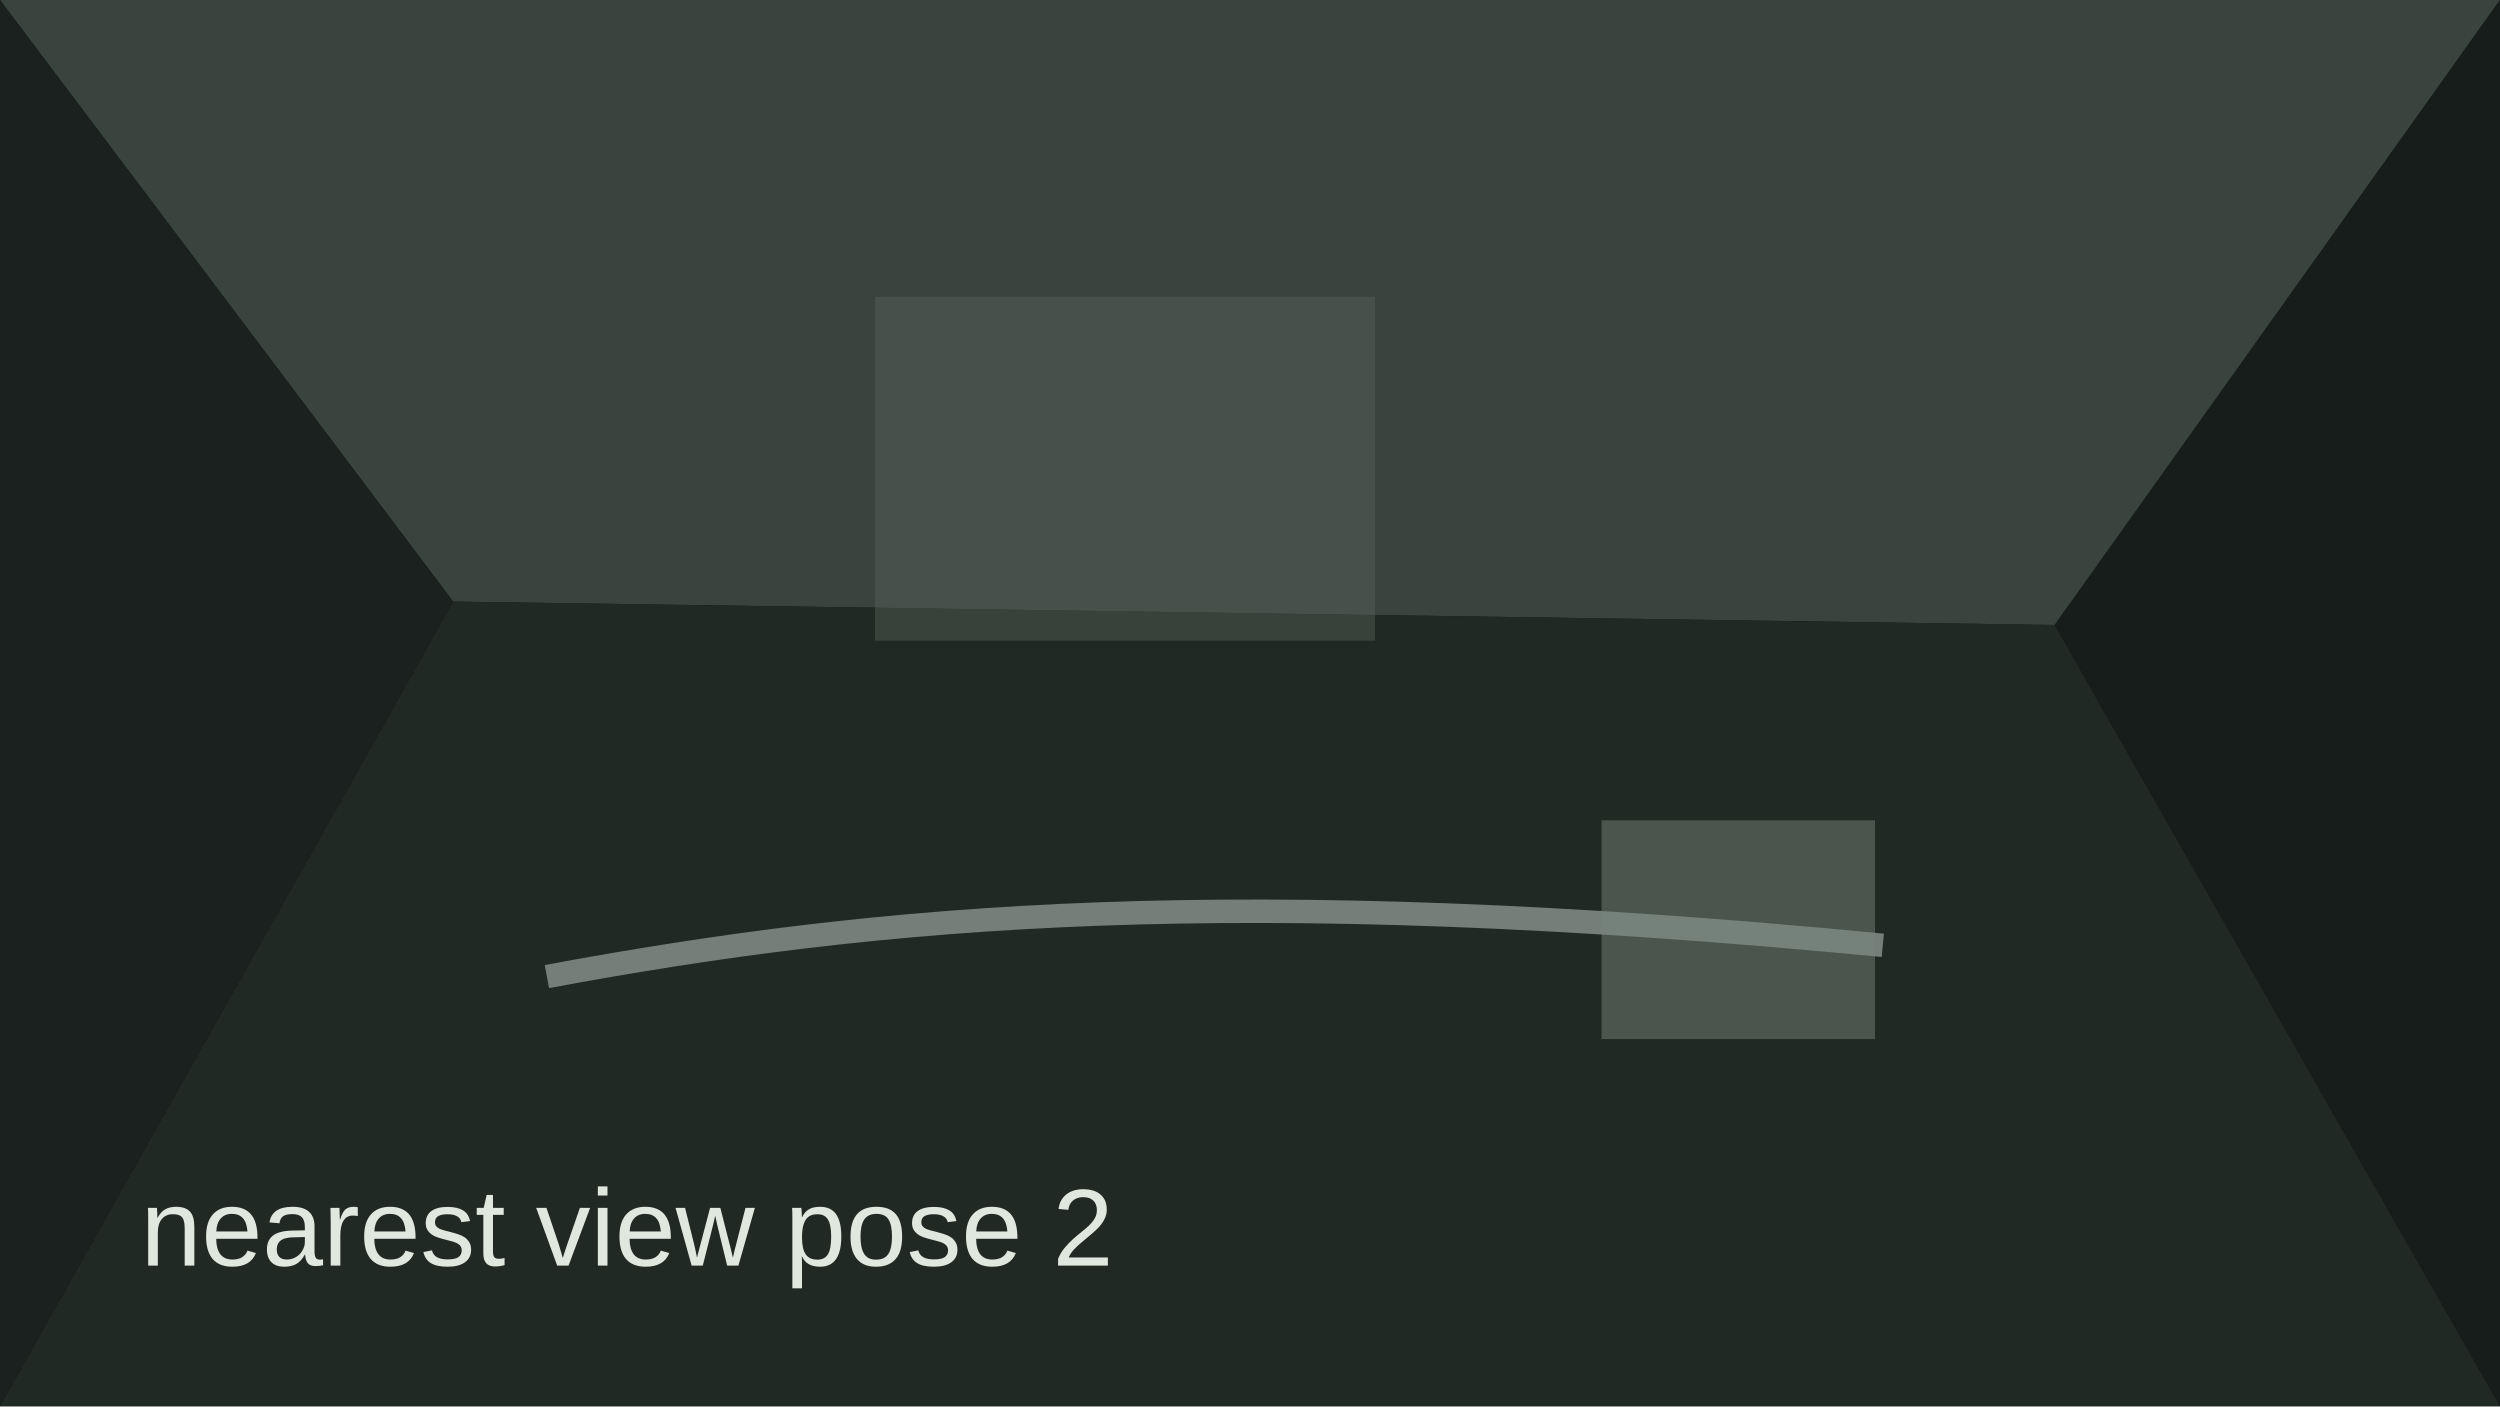
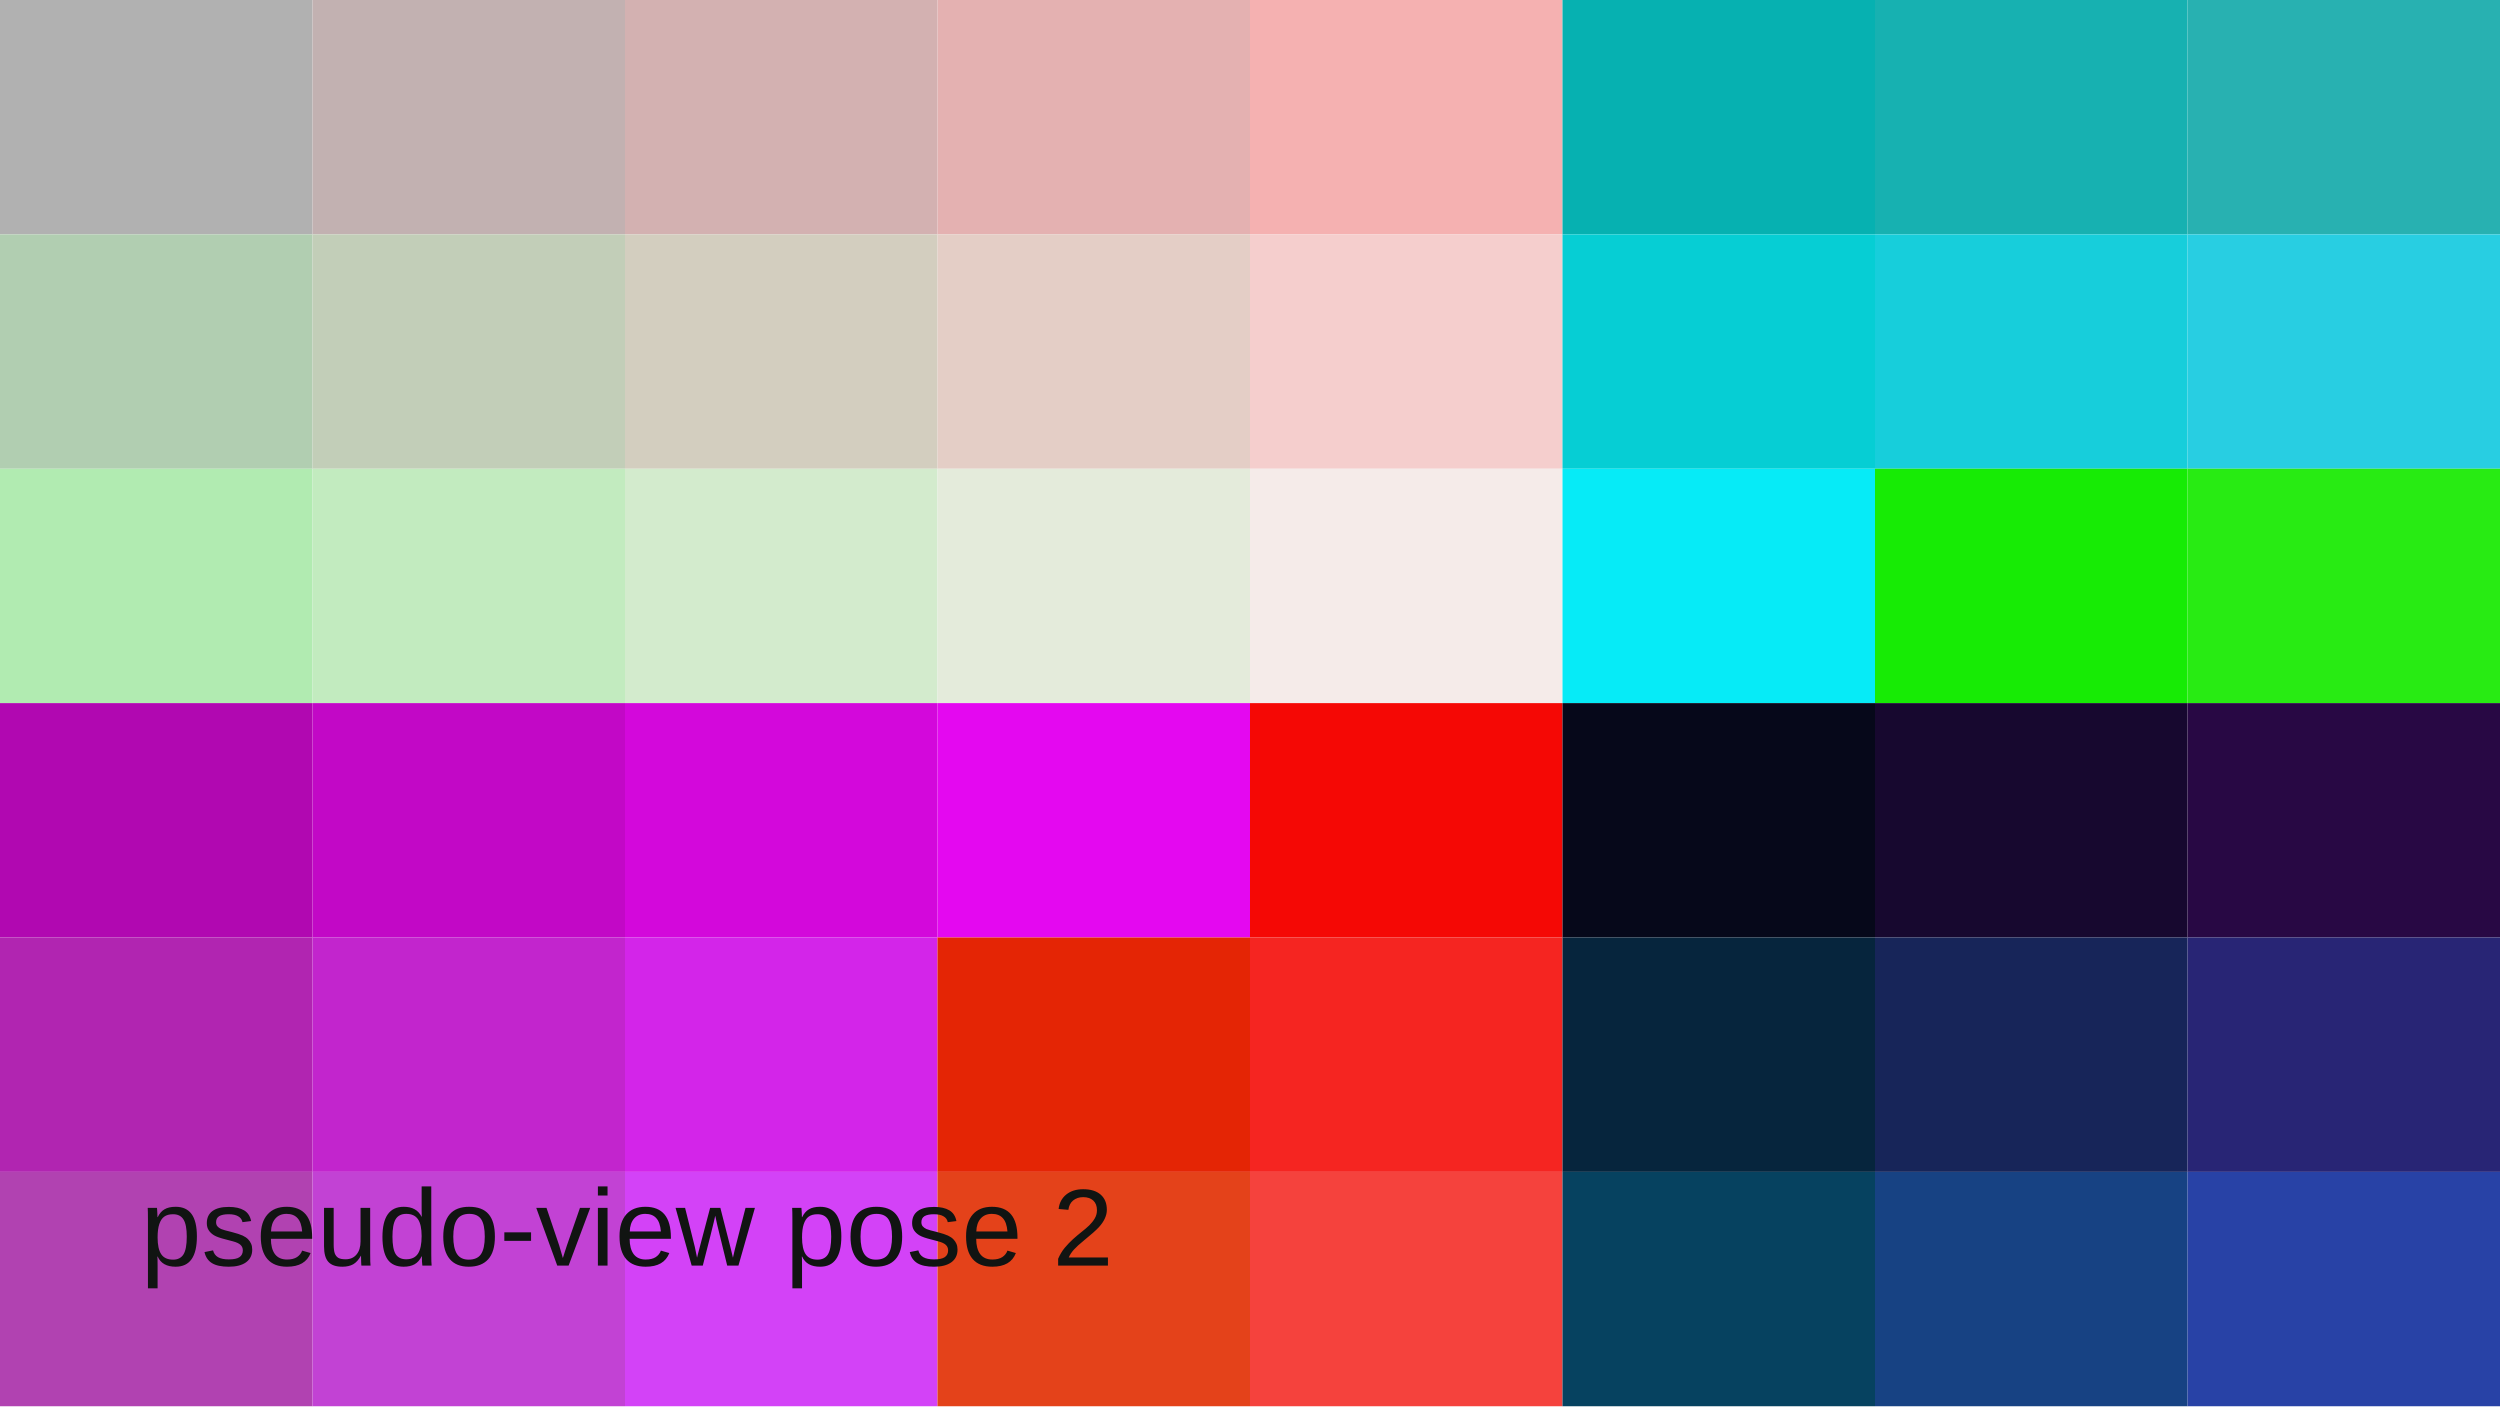
<svg xmlns="http://www.w3.org/2000/svg" viewBox="0 0 320 180" role="img">
-   <rect width="320" height="180" fill="#111412" />
-   <polygon points="0,0 320,0 263,80 58,77" fill="#38443d" />
-   <polygon points="0,180 58,77 263,80 320,180" fill="#202923" />
-   <polygon points="0,0 58,77 0,180" fill="#1b211e" />
-   <polygon points="320,0 263,80 320,180" fill="#171d1a" />
-   <path d="M70 125c43-8 88-12 171-4" fill="none" stroke="#b8c6bd" stroke-width="3" opacity="0.55" />
-   <rect x="112" y="38" width="64" height="44" fill="#56645c" opacity="0.42" />
-   <rect x="205" y="105" width="35" height="28" fill="#77857d" opacity="0.48" />
-   <text x="18" y="162" fill="#dfe7df" font-family="Arial, sans-serif" font-size="14">nearest view pose 2</text>
+   <rect x="0.00" y="0.00" width="40.00" height="30.00" fill="rgb(177,177,177)" />
+   <rect x="40.00" y="0.00" width="40.00" height="30.00" fill="rgb(194,177,177)" />
+   <rect x="80.00" y="0.00" width="40.00" height="30.00" fill="rgb(211,177,177)" />
+   <rect x="120.00" y="0.00" width="40.00" height="30.00" fill="rgb(228,177,177)" />
+   <rect x="160.00" y="0.00" width="40.00" height="30.00" fill="rgb(245,177,177)" />
+   <rect x="200.00" y="0.00" width="40.00" height="30.00" fill="rgb(6,177,177)" />
+   <rect x="240.00" y="0.00" width="40.00" height="30.00" fill="rgb(23,177,177)" />
+   <rect x="280.00" y="0.00" width="40.00" height="30.00" fill="rgb(40,177,177)" />
+   <rect x="0.00" y="30.00" width="40.00" height="30.00" fill="rgb(177,206,177)" />
+   <rect x="40.00" y="30.00" width="40.00" height="30.00" fill="rgb(194,206,184)" />
+   <rect x="80.00" y="30.00" width="40.00" height="30.00" fill="rgb(211,206,191)" />
+   <rect x="120.00" y="30.00" width="40.00" height="30.00" fill="rgb(228,206,198)" />
+   <rect x="160.00" y="30.00" width="40.00" height="30.00" fill="rgb(245,206,205)" />
+   <rect x="200.00" y="30.00" width="40.00" height="30.00" fill="rgb(6,206,212)" />
+   <rect x="240.00" y="30.00" width="40.00" height="30.00" fill="rgb(23,206,219)" />
+   <rect x="280.00" y="30.00" width="40.00" height="30.00" fill="rgb(40,206,226)" />
+   <rect x="0.00" y="60.00" width="40.00" height="30.00" fill="rgb(177,235,177)" />
+   <rect x="40.00" y="60.00" width="40.00" height="30.00" fill="rgb(194,235,191)" />
+   <rect x="80.00" y="60.00" width="40.00" height="30.00" fill="rgb(211,235,205)" />
+   <rect x="120.00" y="60.00" width="40.00" height="30.00" fill="rgb(228,235,219)" />
+   <rect x="160.00" y="60.00" width="40.00" height="30.00" fill="rgb(245,235,233)" />
+   <rect x="200.00" y="60.00" width="40.00" height="30.00" fill="rgb(6,235,247)" />
+   <rect x="240.00" y="60.00" width="40.00" height="30.00" fill="rgb(23,235,5)" />
+   <rect x="280.00" y="60.00" width="40.00" height="30.00" fill="rgb(40,235,19)" />
+   <rect x="0.00" y="90.00" width="40.00" height="30.00" fill="rgb(177,8,177)" />
+   <rect x="40.00" y="90.00" width="40.00" height="30.00" fill="rgb(194,8,198)" />
+   <rect x="80.00" y="90.00" width="40.00" height="30.00" fill="rgb(211,8,219)" />
+   <rect x="120.00" y="90.00" width="40.00" height="30.00" fill="rgb(228,8,240)" />
+   <rect x="160.00" y="90.00" width="40.00" height="30.00" fill="rgb(245,8,5)" />
+   <rect x="200.00" y="90.00" width="40.00" height="30.00" fill="rgb(6,8,26)" />
+   <rect x="240.00" y="90.00" width="40.00" height="30.00" fill="rgb(23,8,47)" />
+   <rect x="280.00" y="90.00" width="40.00" height="30.00" fill="rgb(40,8,68)" />
+   <rect x="0.00" y="120.00" width="40.00" height="30.00" fill="rgb(177,37,177)" />
+   <rect x="40.00" y="120.00" width="40.00" height="30.00" fill="rgb(194,37,205)" />
+   <rect x="80.00" y="120.00" width="40.00" height="30.00" fill="rgb(211,37,233)" />
+   <rect x="120.00" y="120.00" width="40.00" height="30.00" fill="rgb(228,37,5)" />
+   <rect x="160.00" y="120.00" width="40.00" height="30.00" fill="rgb(245,37,33)" />
+   <rect x="200.00" y="120.00" width="40.00" height="30.00" fill="rgb(6,37,61)" />
+   <rect x="240.00" y="120.00" width="40.00" height="30.00" fill="rgb(23,37,89)" />
+   <rect x="280.00" y="120.00" width="40.00" height="30.00" fill="rgb(40,37,117)" />
+   <rect x="0.00" y="150.00" width="40.00" height="30.00" fill="rgb(177,66,177)" />
+   <rect x="40.00" y="150.00" width="40.00" height="30.00" fill="rgb(194,66,212)" />
+   <rect x="80.00" y="150.00" width="40.00" height="30.00" fill="rgb(211,66,247)" />
+   <rect x="120.00" y="150.00" width="40.00" height="30.00" fill="rgb(228,66,26)" />
+   <rect x="160.00" y="150.00" width="40.00" height="30.00" fill="rgb(245,66,61)" />
+   <rect x="200.00" y="150.00" width="40.00" height="30.00" fill="rgb(6,66,96)" />
+   <rect x="240.00" y="150.00" width="40.00" height="30.00" fill="rgb(23,66,131)" />
+   <rect x="280.00" y="150.00" width="40.00" height="30.00" fill="rgb(40,66,166)" />
+   <text x="18" y="162" fill="#111412" font-family="Arial, sans-serif" font-size="14">pseudo-view pose 2</text>
</svg>
